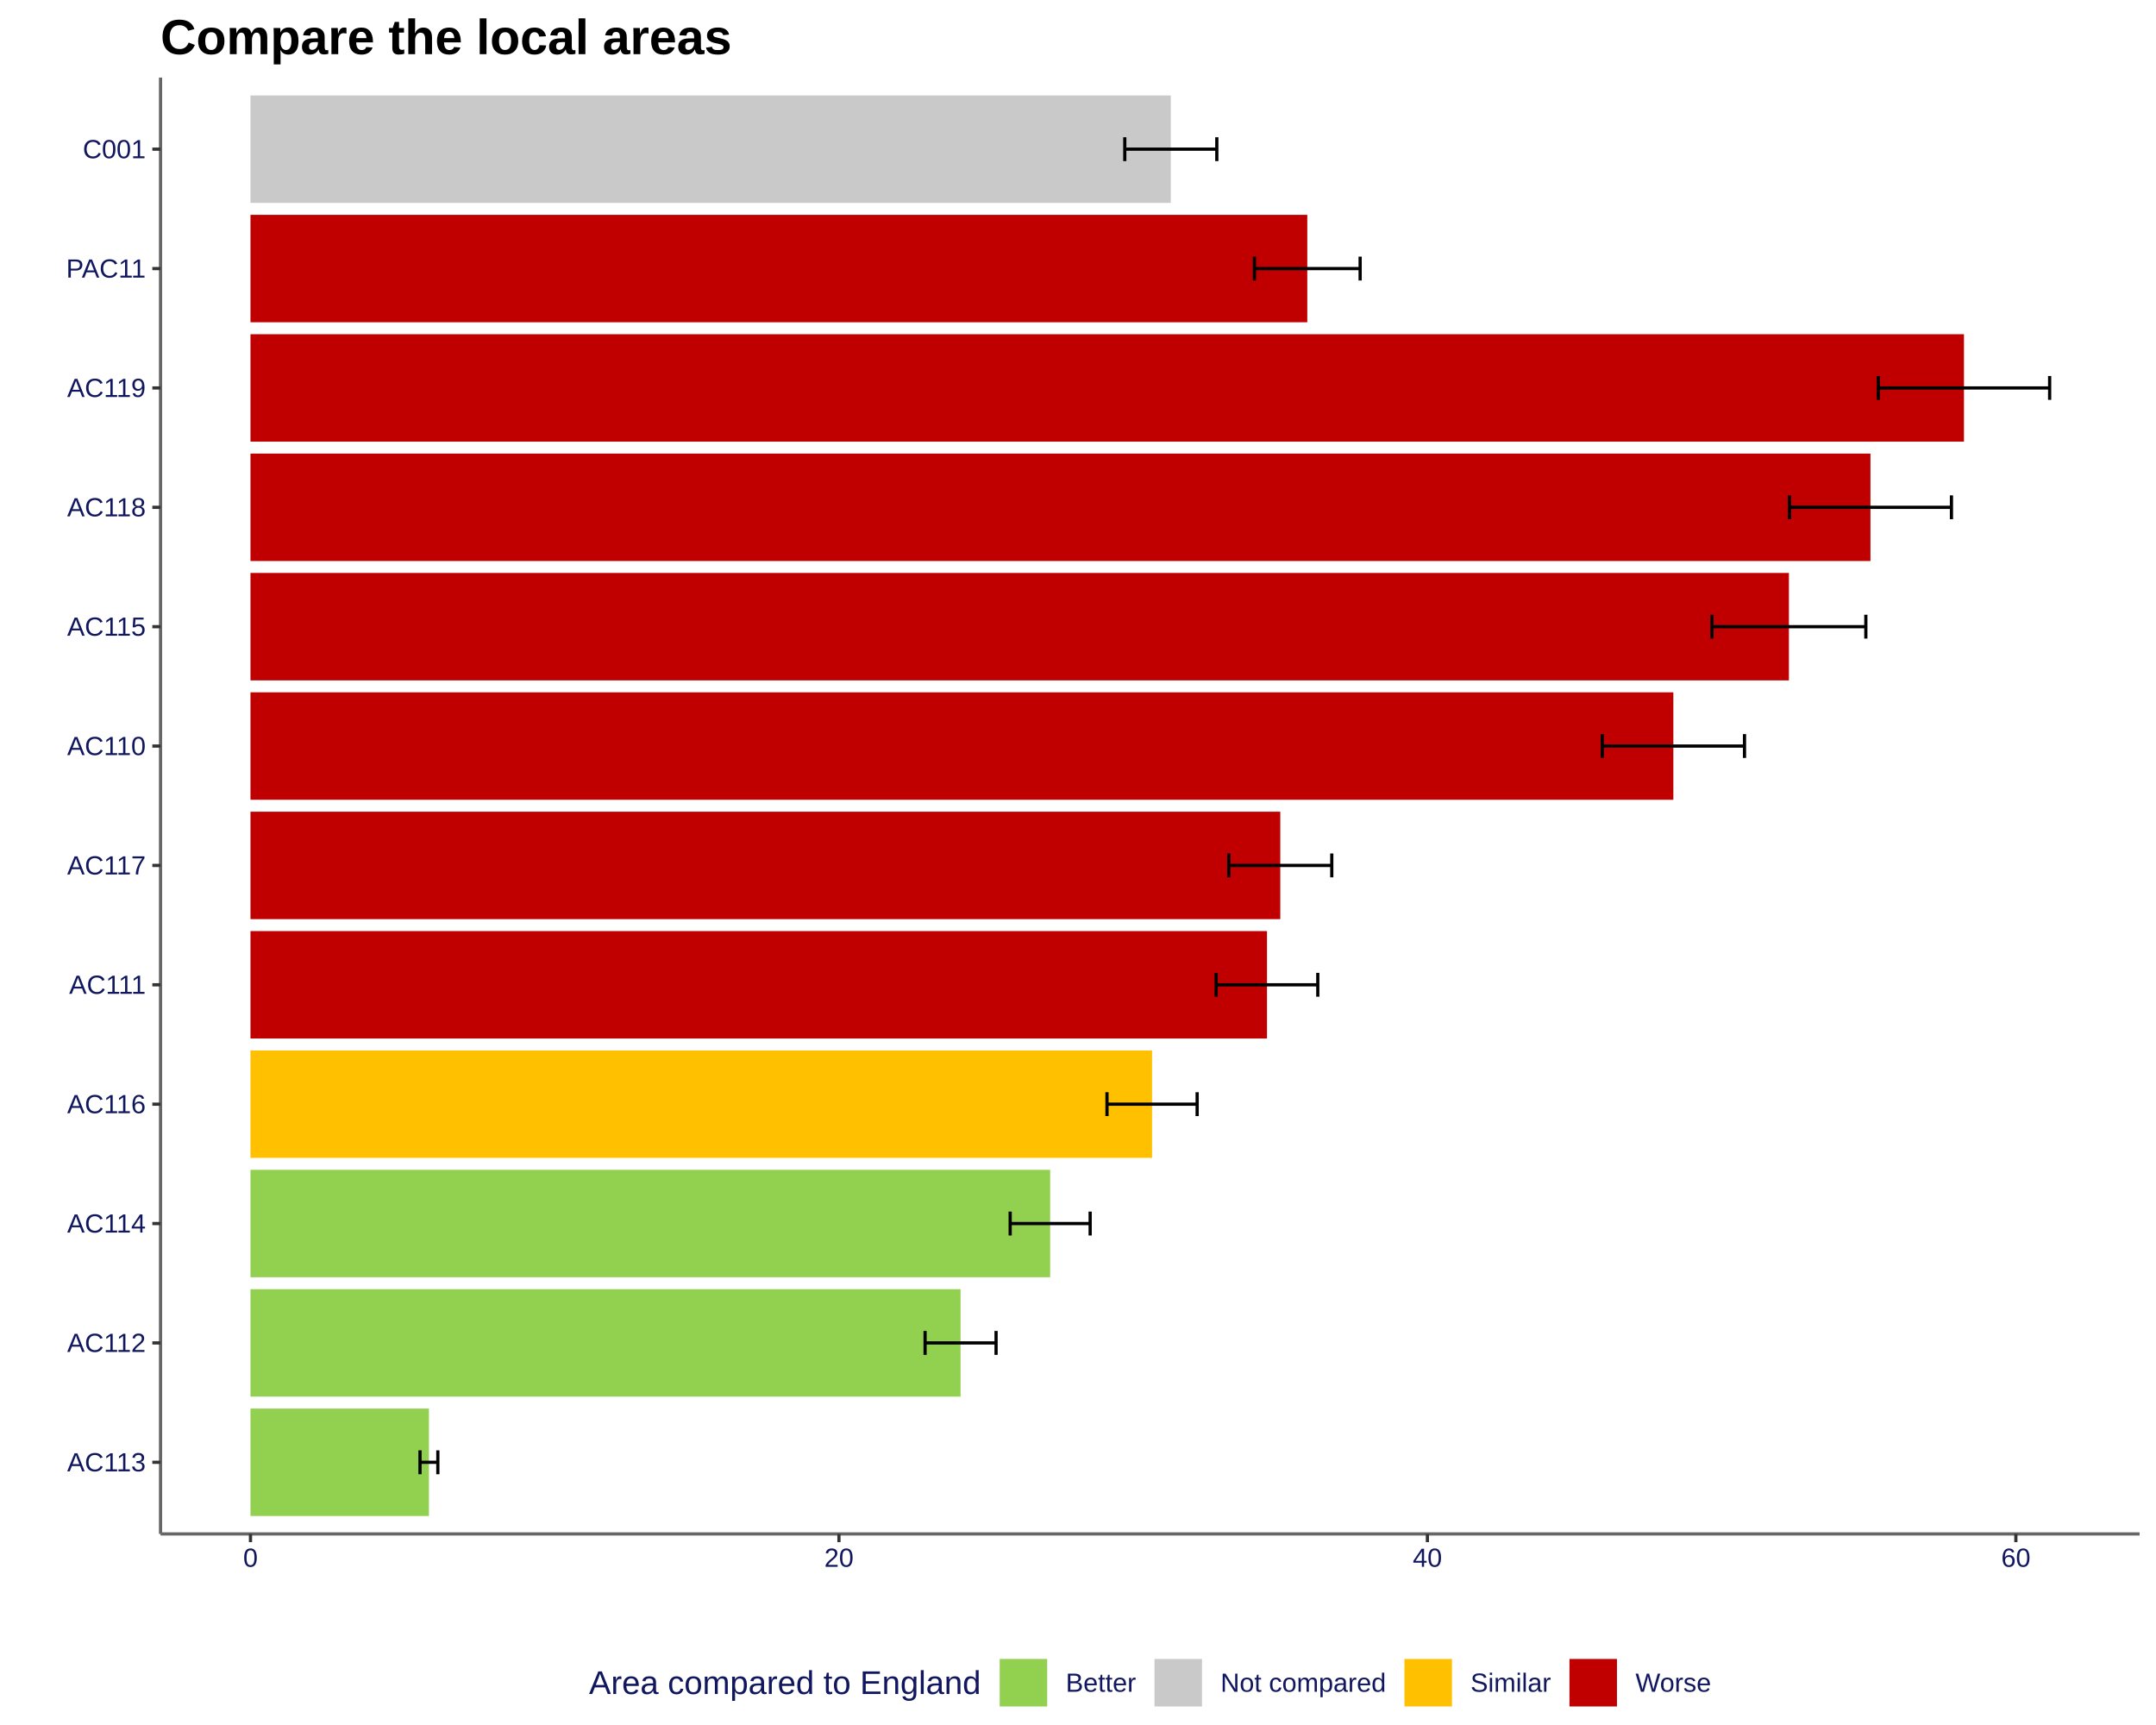
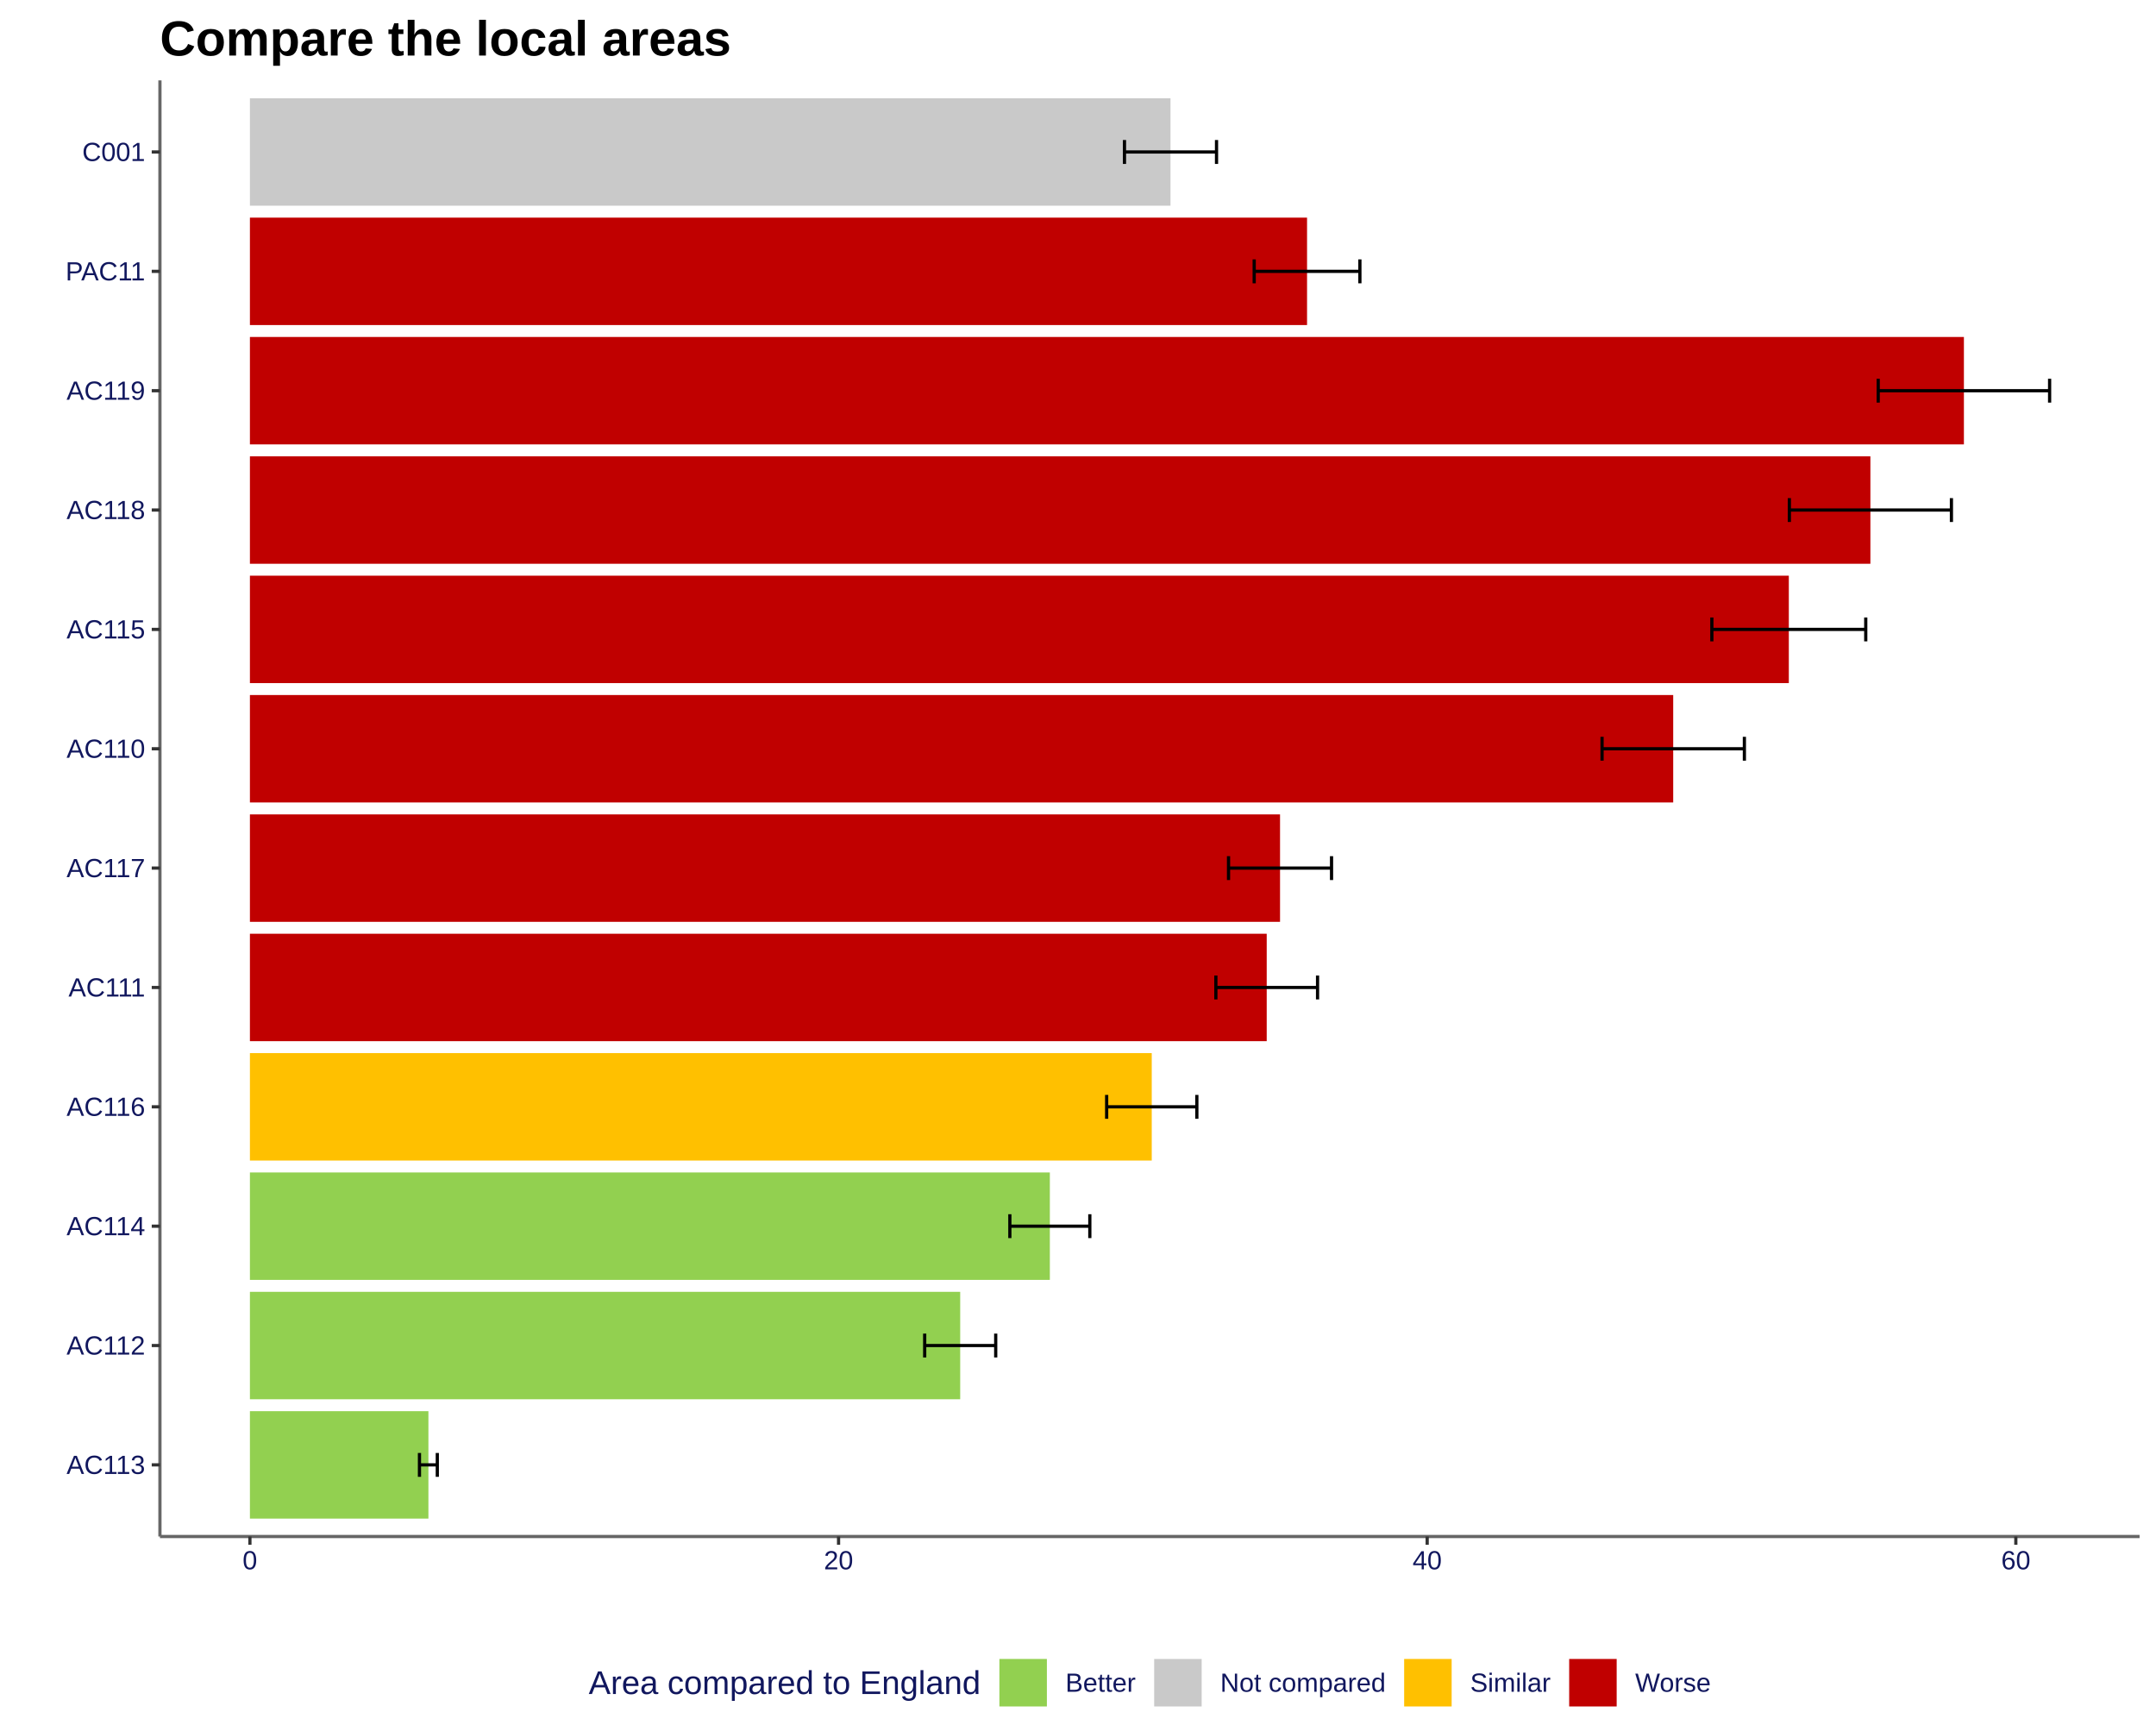
<svg xmlns="http://www.w3.org/2000/svg" viewBox="0 0 720.00 576.00">
  <defs>
    <style type="text/css">
    line, polyline, polygon, path, rect, circle {
      fill: none;
      stroke: #000000;
      stroke-linecap: round;
      stroke-linejoin: round;
      stroke-miterlimit: 10.00;
    }
  </style>
  </defs>
  <rect width="100%" height="100%" style="stroke: none; fill: #FFFFFF;" />
  <defs>
-     <clipPath id="cpNTMuNjF8NzE0LjUyfDUxMi4yMHwyNS45MA==">
-       <rect x="53.61" y="25.90" width="660.91" height="486.30" />
+     <clipPath id="cpNTMuNDF8NzE0LjUyfDUxMy4wNnwyNi44NA==">
+       <rect x="53.41" y="26.84" width="661.11" height="486.22" />
    </clipPath>
  </defs>
-   <rect x="83.65" y="470.34" width="59.59" height="35.87" style="stroke-width: 1.07; stroke: none; stroke-linecap: butt; fill: #92D050;" clip-path="url(#cpNTMuNjF8NzE0LjUyfDUxMi4yMHwyNS45MA==)" />
-   <rect x="83.65" y="430.48" width="237.13" height="35.87" style="stroke-width: 1.07; stroke: none; stroke-linecap: butt; fill: #92D050;" clip-path="url(#cpNTMuNjF8NzE0LjUyfDUxMi4yMHwyNS45MA==)" />
-   <rect x="83.65" y="390.62" width="267.05" height="35.87" style="stroke-width: 1.07; stroke: none; stroke-linecap: butt; fill: #92D050;" clip-path="url(#cpNTMuNjF8NzE0LjUyfDUxMi4yMHwyNS45MA==)" />
-   <rect x="83.65" y="350.76" width="301.08" height="35.87" style="stroke-width: 1.07; stroke: none; stroke-linecap: butt; fill: #FFC000;" clip-path="url(#cpNTMuNjF8NzE0LjUyfDUxMi4yMHwyNS45MA==)" />
-   <rect x="83.65" y="310.90" width="339.46" height="35.87" style="stroke-width: 1.07; stroke: none; stroke-linecap: butt; fill: #C00000;" clip-path="url(#cpNTMuNjF8NzE0LjUyfDUxMi4yMHwyNS45MA==)" />
-   <rect x="83.65" y="271.04" width="343.90" height="35.87" style="stroke-width: 1.07; stroke: none; stroke-linecap: butt; fill: #C00000;" clip-path="url(#cpNTMuNjF8NzE0LjUyfDUxMi4yMHwyNS45MA==)" />
-   <rect x="83.65" y="231.18" width="475.17" height="35.87" style="stroke-width: 1.07; stroke: none; stroke-linecap: butt; fill: #C00000;" clip-path="url(#cpNTMuNjF8NzE0LjUyfDUxMi4yMHwyNS45MA==)" />
-   <rect x="83.65" y="191.32" width="513.76" height="35.87" style="stroke-width: 1.07; stroke: none; stroke-linecap: butt; fill: #C00000;" clip-path="url(#cpNTMuNjF8NzE0LjUyfDUxMi4yMHwyNS45MA==)" />
-   <rect x="83.65" y="151.46" width="540.99" height="35.87" style="stroke-width: 1.07; stroke: none; stroke-linecap: butt; fill: #C00000;" clip-path="url(#cpNTMuNjF8NzE0LjUyfDUxMi4yMHwyNS45MA==)" />
-   <rect x="83.65" y="111.60" width="572.22" height="35.87" style="stroke-width: 1.07; stroke: none; stroke-linecap: butt; fill: #C00000;" clip-path="url(#cpNTMuNjF8NzE0LjUyfDUxMi4yMHwyNS45MA==)" />
-   <rect x="83.65" y="71.74" width="352.92" height="35.87" style="stroke-width: 1.07; stroke: none; stroke-linecap: butt; fill: #C00000;" clip-path="url(#cpNTMuNjF8NzE0LjUyfDUxMi4yMHwyNS45MA==)" />
-   <rect x="83.65" y="31.88" width="307.34" height="35.87" style="stroke-width: 1.07; stroke: none; stroke-linecap: butt; fill: #C9C9C9;" clip-path="url(#cpNTMuNjF8NzE0LjUyfDUxMi4yMHwyNS45MA==)" />
-   <polyline points="582.58,253.10 582.58,245.13 " style="stroke-width: 1.07; stroke-linecap: butt;" clip-path="url(#cpNTMuNjF8NzE0LjUyfDUxMi4yMHwyNS45MA==)" />
-   <polyline points="582.58,249.12 535.06,249.12 " style="stroke-width: 1.07; stroke-linecap: butt;" clip-path="url(#cpNTMuNjF8NzE0LjUyfDUxMi4yMHwyNS45MA==)" />
-   <polyline points="535.06,253.10 535.06,245.13 " style="stroke-width: 1.07; stroke-linecap: butt;" clip-path="url(#cpNTMuNjF8NzE0LjUyfDUxMi4yMHwyNS45MA==)" />
-   <polyline points="440.08,332.82 440.08,324.85 " style="stroke-width: 1.07; stroke-linecap: butt;" clip-path="url(#cpNTMuNjF8NzE0LjUyfDUxMi4yMHwyNS45MA==)" />
-   <polyline points="440.08,328.84 406.14,328.84 " style="stroke-width: 1.07; stroke-linecap: butt;" clip-path="url(#cpNTMuNjF8NzE0LjUyfDUxMi4yMHwyNS45MA==)" />
-   <polyline points="406.14,332.82 406.14,324.85 " style="stroke-width: 1.07; stroke-linecap: butt;" clip-path="url(#cpNTMuNjF8NzE0LjUyfDUxMi4yMHwyNS45MA==)" />
-   <polyline points="332.64,452.41 332.64,444.43 " style="stroke-width: 1.07; stroke-linecap: butt;" clip-path="url(#cpNTMuNjF8NzE0LjUyfDUxMi4yMHwyNS45MA==)" />
-   <polyline points="332.64,448.42 308.93,448.42 " style="stroke-width: 1.07; stroke-linecap: butt;" clip-path="url(#cpNTMuNjF8NzE0LjUyfDUxMi4yMHwyNS45MA==)" />
-   <polyline points="308.93,452.41 308.93,444.43 " style="stroke-width: 1.07; stroke-linecap: butt;" clip-path="url(#cpNTMuNjF8NzE0LjUyfDUxMi4yMHwyNS45MA==)" />
-   <polyline points="146.22,492.27 146.22,484.29 " style="stroke-width: 1.07; stroke-linecap: butt;" clip-path="url(#cpNTMuNjF8NzE0LjUyfDUxMi4yMHwyNS45MA==)" />
-   <polyline points="146.22,488.28 140.26,488.28 " style="stroke-width: 1.07; stroke-linecap: butt;" clip-path="url(#cpNTMuNjF8NzE0LjUyfDUxMi4yMHwyNS45MA==)" />
-   <polyline points="140.26,492.27 140.26,484.29 " style="stroke-width: 1.07; stroke-linecap: butt;" clip-path="url(#cpNTMuNjF8NzE0LjUyfDUxMi4yMHwyNS45MA==)" />
-   <polyline points="364.06,412.55 364.06,404.57 " style="stroke-width: 1.07; stroke-linecap: butt;" clip-path="url(#cpNTMuNjF8NzE0LjUyfDUxMi4yMHwyNS45MA==)" />
-   <polyline points="364.06,408.56 337.35,408.56 " style="stroke-width: 1.07; stroke-linecap: butt;" clip-path="url(#cpNTMuNjF8NzE0LjUyfDUxMi4yMHwyNS45MA==)" />
-   <polyline points="337.35,412.55 337.35,404.57 " style="stroke-width: 1.07; stroke-linecap: butt;" clip-path="url(#cpNTMuNjF8NzE0LjUyfDUxMi4yMHwyNS45MA==)" />
-   <polyline points="623.10,213.24 623.10,205.27 " style="stroke-width: 1.07; stroke-linecap: butt;" clip-path="url(#cpNTMuNjF8NzE0LjUyfDUxMi4yMHwyNS45MA==)" />
-   <polyline points="623.10,209.26 571.72,209.26 " style="stroke-width: 1.07; stroke-linecap: butt;" clip-path="url(#cpNTMuNjF8NzE0LjUyfDUxMi4yMHwyNS45MA==)" />
-   <polyline points="571.72,213.24 571.72,205.27 " style="stroke-width: 1.07; stroke-linecap: butt;" clip-path="url(#cpNTMuNjF8NzE0LjUyfDUxMi4yMHwyNS45MA==)" />
-   <polyline points="399.79,372.68 399.79,364.71 " style="stroke-width: 1.07; stroke-linecap: butt;" clip-path="url(#cpNTMuNjF8NzE0LjUyfDUxMi4yMHwyNS45MA==)" />
-   <polyline points="399.79,368.70 369.68,368.70 " style="stroke-width: 1.07; stroke-linecap: butt;" clip-path="url(#cpNTMuNjF8NzE0LjUyfDUxMi4yMHwyNS45MA==)" />
-   <polyline points="369.68,372.68 369.68,364.71 " style="stroke-width: 1.07; stroke-linecap: butt;" clip-path="url(#cpNTMuNjF8NzE0LjUyfDUxMi4yMHwyNS45MA==)" />
-   <polyline points="444.75,292.96 444.75,284.99 " style="stroke-width: 1.07; stroke-linecap: butt;" clip-path="url(#cpNTMuNjF8NzE0LjUyfDUxMi4yMHwyNS45MA==)" />
-   <polyline points="444.75,288.98 410.36,288.98 " style="stroke-width: 1.07; stroke-linecap: butt;" clip-path="url(#cpNTMuNjF8NzE0LjUyfDUxMi4yMHwyNS45MA==)" />
-   <polyline points="410.36,292.96 410.36,284.99 " style="stroke-width: 1.07; stroke-linecap: butt;" clip-path="url(#cpNTMuNjF8NzE0LjUyfDUxMi4yMHwyNS45MA==)" />
-   <polyline points="651.69,173.38 651.69,165.41 " style="stroke-width: 1.07; stroke-linecap: butt;" clip-path="url(#cpNTMuNjF8NzE0LjUyfDUxMi4yMHwyNS45MA==)" />
-   <polyline points="651.69,169.40 597.60,169.40 " style="stroke-width: 1.07; stroke-linecap: butt;" clip-path="url(#cpNTMuNjF8NzE0LjUyfDUxMi4yMHwyNS45MA==)" />
-   <polyline points="597.60,173.38 597.60,165.41 " style="stroke-width: 1.07; stroke-linecap: butt;" clip-path="url(#cpNTMuNjF8NzE0LjUyfDUxMi4yMHwyNS45MA==)" />
-   <polyline points="684.48,133.52 684.48,125.55 " style="stroke-width: 1.07; stroke-linecap: butt;" clip-path="url(#cpNTMuNjF8NzE0LjUyfDUxMi4yMHwyNS45MA==)" />
-   <polyline points="684.48,129.54 627.26,129.54 " style="stroke-width: 1.07; stroke-linecap: butt;" clip-path="url(#cpNTMuNjF8NzE0LjUyfDUxMi4yMHwyNS45MA==)" />
-   <polyline points="627.26,133.52 627.26,125.55 " style="stroke-width: 1.07; stroke-linecap: butt;" clip-path="url(#cpNTMuNjF8NzE0LjUyfDUxMi4yMHwyNS45MA==)" />
-   <polyline points="454.22,93.66 454.22,85.69 " style="stroke-width: 1.07; stroke-linecap: butt;" clip-path="url(#cpNTMuNjF8NzE0LjUyfDUxMi4yMHwyNS45MA==)" />
-   <polyline points="454.22,89.68 418.93,89.68 " style="stroke-width: 1.07; stroke-linecap: butt;" clip-path="url(#cpNTMuNjF8NzE0LjUyfDUxMi4yMHwyNS45MA==)" />
-   <polyline points="418.93,93.66 418.93,85.69 " style="stroke-width: 1.07; stroke-linecap: butt;" clip-path="url(#cpNTMuNjF8NzE0LjUyfDUxMi4yMHwyNS45MA==)" />
-   <polyline points="406.36,53.80 406.36,45.83 " style="stroke-width: 1.07; stroke-linecap: butt;" clip-path="url(#cpNTMuNjF8NzE0LjUyfDUxMi4yMHwyNS45MA==)" />
-   <polyline points="406.36,49.81 375.62,49.81 " style="stroke-width: 1.07; stroke-linecap: butt;" clip-path="url(#cpNTMuNjF8NzE0LjUyfDUxMi4yMHwyNS45MA==)" />
-   <polyline points="375.62,53.80 375.62,45.83 " style="stroke-width: 1.07; stroke-linecap: butt;" clip-path="url(#cpNTMuNjF8NzE0LjUyfDUxMi4yMHwyNS45MA==)" />
+   <rect x="83.46" y="471.21" width="59.61" height="35.87" style="stroke-width: 1.07; stroke: none; stroke-linecap: square; stroke-linejoin: miter; fill: #92D050;" clip-path="url(#cpNTMuNDF8NzE0LjUyfDUxMy4wNnwyNi44NA==)" />
+   <rect x="83.46" y="431.36" width="237.20" height="35.87" style="stroke-width: 1.07; stroke: none; stroke-linecap: square; stroke-linejoin: miter; fill: #92D050;" clip-path="url(#cpNTMuNDF8NzE0LjUyfDUxMy4wNnwyNi44NA==)" />
+   <rect x="83.46" y="391.50" width="267.14" height="35.87" style="stroke-width: 1.07; stroke: none; stroke-linecap: square; stroke-linejoin: miter; fill: #92D050;" clip-path="url(#cpNTMuNDF8NzE0LjUyfDUxMy4wNnwyNi44NA==)" />
+   <rect x="83.46" y="351.65" width="301.17" height="35.87" style="stroke-width: 1.07; stroke: none; stroke-linecap: square; stroke-linejoin: miter; fill: #FFC000;" clip-path="url(#cpNTMuNDF8NzE0LjUyfDUxMy4wNnwyNi44NA==)" />
+   <rect x="83.46" y="311.79" width="339.56" height="35.87" style="stroke-width: 1.07; stroke: none; stroke-linecap: square; stroke-linejoin: miter; fill: #C00000;" clip-path="url(#cpNTMuNDF8NzE0LjUyfDUxMy4wNnwyNi44NA==)" />
+   <rect x="83.46" y="271.94" width="344.01" height="35.87" style="stroke-width: 1.07; stroke: none; stroke-linecap: square; stroke-linejoin: miter; fill: #C00000;" clip-path="url(#cpNTMuNDF8NzE0LjUyfDUxMy4wNnwyNi44NA==)" />
+   <rect x="83.46" y="232.08" width="475.31" height="35.87" style="stroke-width: 1.07; stroke: none; stroke-linecap: square; stroke-linejoin: miter; fill: #C00000;" clip-path="url(#cpNTMuNDF8NzE0LjUyfDUxMy4wNnwyNi44NA==)" />
+   <rect x="83.46" y="192.23" width="513.92" height="35.87" style="stroke-width: 1.07; stroke: none; stroke-linecap: square; stroke-linejoin: miter; fill: #C00000;" clip-path="url(#cpNTMuNDF8NzE0LjUyfDUxMy4wNnwyNi44NA==)" />
+   <rect x="83.46" y="152.38" width="541.16" height="35.87" style="stroke-width: 1.07; stroke: none; stroke-linecap: square; stroke-linejoin: miter; fill: #C00000;" clip-path="url(#cpNTMuNDF8NzE0LjUyfDUxMy4wNnwyNi44NA==)" />
+   <rect x="83.46" y="112.52" width="572.39" height="35.87" style="stroke-width: 1.07; stroke: none; stroke-linecap: square; stroke-linejoin: miter; fill: #C00000;" clip-path="url(#cpNTMuNDF8NzE0LjUyfDUxMy4wNnwyNi44NA==)" />
+   <rect x="83.46" y="72.67" width="353.03" height="35.87" style="stroke-width: 1.07; stroke: none; stroke-linecap: square; stroke-linejoin: miter; fill: #C00000;" clip-path="url(#cpNTMuNDF8NzE0LjUyfDUxMy4wNnwyNi44NA==)" />
+   <rect x="83.46" y="32.81" width="307.43" height="35.87" style="stroke-width: 1.07; stroke: none; stroke-linecap: square; stroke-linejoin: miter; fill: #C9C9C9;" clip-path="url(#cpNTMuNDF8NzE0LjUyfDUxMy4wNnwyNi44NA==)" />
+   <polyline points="582.54,254.00 582.54,246.03 " style="stroke-width: 1.07; stroke-linecap: butt;" clip-path="url(#cpNTMuNDF8NzE0LjUyfDUxMy4wNnwyNi44NA==)" />
+   <polyline points="582.54,250.02 535.01,250.02 " style="stroke-width: 1.07; stroke-linecap: butt;" clip-path="url(#cpNTMuNDF8NzE0LjUyfDUxMy4wNnwyNi44NA==)" />
+   <polyline points="535.01,254.00 535.01,246.03 " style="stroke-width: 1.07; stroke-linecap: butt;" clip-path="url(#cpNTMuNDF8NzE0LjUyfDUxMy4wNnwyNi44NA==)" />
+   <polyline points="440.00,333.71 440.00,325.74 " style="stroke-width: 1.07; stroke-linecap: butt;" clip-path="url(#cpNTMuNDF8NzE0LjUyfDUxMy4wNnwyNi44NA==)" />
+   <polyline points="440.00,329.73 406.04,329.73 " style="stroke-width: 1.07; stroke-linecap: butt;" clip-path="url(#cpNTMuNDF8NzE0LjUyfDUxMy4wNnwyNi44NA==)" />
+   <polyline points="406.04,333.71 406.04,325.74 " style="stroke-width: 1.07; stroke-linecap: butt;" clip-path="url(#cpNTMuNDF8NzE0LjUyfDUxMy4wNnwyNi44NA==)" />
+   <polyline points="332.52,453.27 332.52,445.30 " style="stroke-width: 1.07; stroke-linecap: butt;" clip-path="url(#cpNTMuNDF8NzE0LjUyfDUxMy4wNnwyNi44NA==)" />
+   <polyline points="332.52,449.29 308.80,449.29 " style="stroke-width: 1.07; stroke-linecap: butt;" clip-path="url(#cpNTMuNDF8NzE0LjUyfDUxMy4wNnwyNi44NA==)" />
+   <polyline points="308.80,453.27 308.80,445.30 " style="stroke-width: 1.07; stroke-linecap: butt;" clip-path="url(#cpNTMuNDF8NzE0LjUyfDUxMy4wNnwyNi44NA==)" />
+   <polyline points="146.04,493.13 146.04,485.16 " style="stroke-width: 1.07; stroke-linecap: butt;" clip-path="url(#cpNTMuNDF8NzE0LjUyfDUxMy4wNnwyNi44NA==)" />
+   <polyline points="146.04,489.14 140.08,489.14 " style="stroke-width: 1.07; stroke-linecap: butt;" clip-path="url(#cpNTMuNDF8NzE0LjUyfDUxMy4wNnwyNi44NA==)" />
+   <polyline points="140.08,493.13 140.08,485.16 " style="stroke-width: 1.07; stroke-linecap: butt;" clip-path="url(#cpNTMuNDF8NzE0LjUyfDUxMy4wNnwyNi44NA==)" />
+   <polyline points="363.95,413.42 363.95,405.45 " style="stroke-width: 1.07; stroke-linecap: butt;" clip-path="url(#cpNTMuNDF8NzE0LjUyfDUxMy4wNnwyNi44NA==)" />
+   <polyline points="363.95,409.44 337.24,409.44 " style="stroke-width: 1.07; stroke-linecap: butt;" clip-path="url(#cpNTMuNDF8NzE0LjUyfDUxMy4wNnwyNi44NA==)" />
+   <polyline points="337.24,413.42 337.24,405.45 " style="stroke-width: 1.07; stroke-linecap: butt;" clip-path="url(#cpNTMuNDF8NzE0LjUyfDUxMy4wNnwyNi44NA==)" />
+   <polyline points="623.07,214.15 623.07,206.18 " style="stroke-width: 1.07; stroke-linecap: butt;" clip-path="url(#cpNTMuNDF8NzE0LjUyfDUxMy4wNnwyNi44NA==)" />
+   <polyline points="623.07,210.16 571.68,210.16 " style="stroke-width: 1.07; stroke-linecap: butt;" clip-path="url(#cpNTMuNDF8NzE0LjUyfDUxMy4wNnwyNi44NA==)" />
+   <polyline points="571.68,214.15 571.68,206.18 " style="stroke-width: 1.07; stroke-linecap: butt;" clip-path="url(#cpNTMuNDF8NzE0LjUyfDUxMy4wNnwyNi44NA==)" />
+   <polyline points="399.69,373.57 399.69,365.60 " style="stroke-width: 1.07; stroke-linecap: butt;" clip-path="url(#cpNTMuNDF8NzE0LjUyfDUxMy4wNnwyNi44NA==)" />
+   <polyline points="399.69,369.58 369.57,369.58 " style="stroke-width: 1.07; stroke-linecap: butt;" clip-path="url(#cpNTMuNDF8NzE0LjUyfDUxMy4wNnwyNi44NA==)" />
+   <polyline points="369.57,373.57 369.57,365.60 " style="stroke-width: 1.07; stroke-linecap: butt;" clip-path="url(#cpNTMuNDF8NzE0LjUyfDUxMy4wNnwyNi44NA==)" />
+   <polyline points="444.67,293.86 444.67,285.89 " style="stroke-width: 1.07; stroke-linecap: butt;" clip-path="url(#cpNTMuNDF8NzE0LjUyfDUxMy4wNnwyNi44NA==)" />
+   <polyline points="444.67,289.87 410.27,289.87 " style="stroke-width: 1.07; stroke-linecap: butt;" clip-path="url(#cpNTMuNDF8NzE0LjUyfDUxMy4wNnwyNi44NA==)" />
+   <polyline points="410.27,293.86 410.27,285.89 " style="stroke-width: 1.07; stroke-linecap: butt;" clip-path="url(#cpNTMuNDF8NzE0LjUyfDUxMy4wNnwyNi44NA==)" />
+   <polyline points="651.68,174.30 651.68,166.33 " style="stroke-width: 1.07; stroke-linecap: butt;" clip-path="url(#cpNTMuNDF8NzE0LjUyfDUxMy4wNnwyNi44NA==)" />
+   <polyline points="651.68,170.31 597.56,170.31 " style="stroke-width: 1.07; stroke-linecap: butt;" clip-path="url(#cpNTMuNDF8NzE0LjUyfDUxMy4wNnwyNi44NA==)" />
+   <polyline points="597.56,174.30 597.56,166.33 " style="stroke-width: 1.07; stroke-linecap: butt;" clip-path="url(#cpNTMuNDF8NzE0LjUyfDUxMy4wNnwyNi44NA==)" />
+   <polyline points="684.47,134.44 684.47,126.47 " style="stroke-width: 1.07; stroke-linecap: butt;" clip-path="url(#cpNTMuNDF8NzE0LjUyfDUxMy4wNnwyNi44NA==)" />
+   <polyline points="684.47,130.46 627.23,130.46 " style="stroke-width: 1.07; stroke-linecap: butt;" clip-path="url(#cpNTMuNDF8NzE0LjUyfDUxMy4wNnwyNi44NA==)" />
+   <polyline points="627.23,134.44 627.23,126.47 " style="stroke-width: 1.07; stroke-linecap: butt;" clip-path="url(#cpNTMuNDF8NzE0LjUyfDUxMy4wNnwyNi44NA==)" />
+   <polyline points="454.14,94.59 454.14,86.62 " style="stroke-width: 1.07; stroke-linecap: butt;" clip-path="url(#cpNTMuNDF8NzE0LjUyfDUxMy4wNnwyNi44NA==)" />
+   <polyline points="454.14,90.60 418.84,90.60 " style="stroke-width: 1.07; stroke-linecap: butt;" clip-path="url(#cpNTMuNDF8NzE0LjUyfDUxMy4wNnwyNi44NA==)" />
+   <polyline points="418.84,94.59 418.84,86.62 " style="stroke-width: 1.07; stroke-linecap: butt;" clip-path="url(#cpNTMuNDF8NzE0LjUyfDUxMy4wNnwyNi44NA==)" />
+   <polyline points="406.26,54.73 406.26,46.76 " style="stroke-width: 1.07; stroke-linecap: butt;" clip-path="url(#cpNTMuNDF8NzE0LjUyfDUxMy4wNnwyNi44NA==)" />
+   <polyline points="406.26,50.75 375.52,50.75 " style="stroke-width: 1.07; stroke-linecap: butt;" clip-path="url(#cpNTMuNDF8NzE0LjUyfDUxMy4wNnwyNi44NA==)" />
+   <polyline points="375.52,54.73 375.52,46.76 " style="stroke-width: 1.07; stroke-linecap: butt;" clip-path="url(#cpNTMuNDF8NzE0LjUyfDUxMy4wNnwyNi44NA==)" />
  <defs>
    <clipPath id="cpMC4wMHw3MjAuMDB8NTc2LjAwfDAuMDA=">
      <rect x="0.00" y="0.00" width="720.00" height="576.00" />
    </clipPath>
  </defs>
-   <polyline points="53.61,512.20 53.61,25.90 " style="stroke-width: 1.07; stroke: #666666; stroke-linecap: butt;" clip-path="url(#cpMC4wMHw3MjAuMDB8NTc2LjAwfDAuMDA=)" />
+   <polyline points="53.41,513.06 53.41,26.84 " style="stroke-width: 1.07; stroke: #666666; stroke-linecap: butt;" clip-path="url(#cpMC4wMHw3MjAuMDB8NTc2LjAwfDAuMDA=)" />
  <g clip-path="url(#cpMC4wMHw3MjAuMDB8NTc2LjAwfDAuMDA=)">
-     <text x="22.43" y="491.30" style="font-size: 8.80px; fill: #11175E; font-family: Liberation Sans;" textLength="26.25px" lengthAdjust="spacingAndGlyphs">AC113</text>
+     <text x="22.23" y="492.17" style="font-size: 8.80px; fill: #11175E; font-family: Liberation Sans;" textLength="26.25px" lengthAdjust="spacingAndGlyphs">AC113</text>
  </g>
  <g clip-path="url(#cpMC4wMHw3MjAuMDB8NTc2LjAwfDAuMDA=)">
-     <text x="22.43" y="451.44" style="font-size: 8.80px; fill: #11175E; font-family: Liberation Sans;" textLength="26.25px" lengthAdjust="spacingAndGlyphs">AC112</text>
+     <text x="22.23" y="452.31" style="font-size: 8.80px; fill: #11175E; font-family: Liberation Sans;" textLength="26.25px" lengthAdjust="spacingAndGlyphs">AC112</text>
  </g>
  <g clip-path="url(#cpMC4wMHw3MjAuMDB8NTc2LjAwfDAuMDA=)">
-     <text x="22.43" y="411.58" style="font-size: 8.80px; fill: #11175E; font-family: Liberation Sans;" textLength="26.25px" lengthAdjust="spacingAndGlyphs">AC114</text>
+     <text x="22.23" y="412.46" style="font-size: 8.80px; fill: #11175E; font-family: Liberation Sans;" textLength="26.25px" lengthAdjust="spacingAndGlyphs">AC114</text>
  </g>
  <g clip-path="url(#cpMC4wMHw3MjAuMDB8NTc2LjAwfDAuMDA=)">
-     <text x="22.43" y="371.72" style="font-size: 8.80px; fill: #11175E; font-family: Liberation Sans;" textLength="26.25px" lengthAdjust="spacingAndGlyphs">AC116</text>
+     <text x="22.23" y="372.60" style="font-size: 8.80px; fill: #11175E; font-family: Liberation Sans;" textLength="26.25px" lengthAdjust="spacingAndGlyphs">AC116</text>
  </g>
  <g clip-path="url(#cpMC4wMHw3MjAuMDB8NTc2LjAwfDAuMDA=)">
-     <text x="23.09" y="331.86" style="font-size: 8.80px; fill: #11175E; font-family: Liberation Sans;" textLength="25.59px" lengthAdjust="spacingAndGlyphs">AC111</text>
+     <text x="22.88" y="332.75" style="font-size: 8.80px; fill: #11175E; font-family: Liberation Sans;" textLength="25.59px" lengthAdjust="spacingAndGlyphs">AC111</text>
  </g>
  <g clip-path="url(#cpMC4wMHw3MjAuMDB8NTc2LjAwfDAuMDA=)">
-     <text x="22.43" y="292.00" style="font-size: 8.80px; fill: #11175E; font-family: Liberation Sans;" textLength="26.25px" lengthAdjust="spacingAndGlyphs">AC117</text>
+     <text x="22.23" y="292.90" style="font-size: 8.80px; fill: #11175E; font-family: Liberation Sans;" textLength="26.25px" lengthAdjust="spacingAndGlyphs">AC117</text>
  </g>
  <g clip-path="url(#cpMC4wMHw3MjAuMDB8NTc2LjAwfDAuMDA=)">
-     <text x="22.43" y="252.14" style="font-size: 8.80px; fill: #11175E; font-family: Liberation Sans;" textLength="26.25px" lengthAdjust="spacingAndGlyphs">AC110</text>
+     <text x="22.23" y="253.04" style="font-size: 8.80px; fill: #11175E; font-family: Liberation Sans;" textLength="26.25px" lengthAdjust="spacingAndGlyphs">AC110</text>
  </g>
  <g clip-path="url(#cpMC4wMHw3MjAuMDB8NTc2LjAwfDAuMDA=)">
-     <text x="22.43" y="212.28" style="font-size: 8.80px; fill: #11175E; font-family: Liberation Sans;" textLength="26.25px" lengthAdjust="spacingAndGlyphs">AC115</text>
+     <text x="22.23" y="213.19" style="font-size: 8.80px; fill: #11175E; font-family: Liberation Sans;" textLength="26.25px" lengthAdjust="spacingAndGlyphs">AC115</text>
  </g>
  <g clip-path="url(#cpMC4wMHw3MjAuMDB8NTc2LjAwfDAuMDA=)">
-     <text x="22.43" y="172.42" style="font-size: 8.80px; fill: #11175E; font-family: Liberation Sans;" textLength="26.25px" lengthAdjust="spacingAndGlyphs">AC118</text>
+     <text x="22.23" y="173.33" style="font-size: 8.80px; fill: #11175E; font-family: Liberation Sans;" textLength="26.25px" lengthAdjust="spacingAndGlyphs">AC118</text>
  </g>
  <g clip-path="url(#cpMC4wMHw3MjAuMDB8NTc2LjAwfDAuMDA=)">
-     <text x="22.43" y="132.56" style="font-size: 8.80px; fill: #11175E; font-family: Liberation Sans;" textLength="26.25px" lengthAdjust="spacingAndGlyphs">AC119</text>
+     <text x="22.23" y="133.48" style="font-size: 8.80px; fill: #11175E; font-family: Liberation Sans;" textLength="26.25px" lengthAdjust="spacingAndGlyphs">AC119</text>
  </g>
  <g clip-path="url(#cpMC4wMHw3MjAuMDB8NTc2LjAwfDAuMDA=)">
-     <text x="22.10" y="92.70" style="font-size: 8.80px; fill: #11175E; font-family: Liberation Sans;" textLength="26.58px" lengthAdjust="spacingAndGlyphs">PAC11</text>
+     <text x="21.90" y="93.63" style="font-size: 8.80px; fill: #11175E; font-family: Liberation Sans;" textLength="26.58px" lengthAdjust="spacingAndGlyphs">PAC11</text>
  </g>
  <g clip-path="url(#cpMC4wMHw3MjAuMDB8NTc2LjAwfDAuMDA=)">
-     <text x="27.65" y="52.84" style="font-size: 8.80px; fill: #11175E; font-family: Liberation Sans;" textLength="21.03px" lengthAdjust="spacingAndGlyphs">C001</text>
+     <text x="27.45" y="53.77" style="font-size: 8.80px; fill: #11175E; font-family: Liberation Sans;" textLength="21.03px" lengthAdjust="spacingAndGlyphs">C001</text>
  </g>
-   <polyline points="50.87,488.28 53.61,488.28 " style="stroke-width: 1.07; stroke: #333333; stroke-linecap: butt;" clip-path="url(#cpMC4wMHw3MjAuMDB8NTc2LjAwfDAuMDA=)" />
-   <polyline points="50.87,448.42 53.61,448.42 " style="stroke-width: 1.07; stroke: #333333; stroke-linecap: butt;" clip-path="url(#cpMC4wMHw3MjAuMDB8NTc2LjAwfDAuMDA=)" />
-   <polyline points="50.87,408.56 53.61,408.56 " style="stroke-width: 1.07; stroke: #333333; stroke-linecap: butt;" clip-path="url(#cpMC4wMHw3MjAuMDB8NTc2LjAwfDAuMDA=)" />
-   <polyline points="50.87,368.70 53.61,368.70 " style="stroke-width: 1.07; stroke: #333333; stroke-linecap: butt;" clip-path="url(#cpMC4wMHw3MjAuMDB8NTc2LjAwfDAuMDA=)" />
-   <polyline points="50.87,328.84 53.61,328.84 " style="stroke-width: 1.07; stroke: #333333; stroke-linecap: butt;" clip-path="url(#cpMC4wMHw3MjAuMDB8NTc2LjAwfDAuMDA=)" />
-   <polyline points="50.87,288.98 53.61,288.98 " style="stroke-width: 1.07; stroke: #333333; stroke-linecap: butt;" clip-path="url(#cpMC4wMHw3MjAuMDB8NTc2LjAwfDAuMDA=)" />
-   <polyline points="50.87,249.12 53.61,249.12 " style="stroke-width: 1.07; stroke: #333333; stroke-linecap: butt;" clip-path="url(#cpMC4wMHw3MjAuMDB8NTc2LjAwfDAuMDA=)" />
-   <polyline points="50.87,209.26 53.61,209.26 " style="stroke-width: 1.07; stroke: #333333; stroke-linecap: butt;" clip-path="url(#cpMC4wMHw3MjAuMDB8NTc2LjAwfDAuMDA=)" />
-   <polyline points="50.87,169.40 53.61,169.40 " style="stroke-width: 1.07; stroke: #333333; stroke-linecap: butt;" clip-path="url(#cpMC4wMHw3MjAuMDB8NTc2LjAwfDAuMDA=)" />
-   <polyline points="50.87,129.54 53.61,129.54 " style="stroke-width: 1.07; stroke: #333333; stroke-linecap: butt;" clip-path="url(#cpMC4wMHw3MjAuMDB8NTc2LjAwfDAuMDA=)" />
-   <polyline points="50.87,89.68 53.61,89.68 " style="stroke-width: 1.07; stroke: #333333; stroke-linecap: butt;" clip-path="url(#cpMC4wMHw3MjAuMDB8NTc2LjAwfDAuMDA=)" />
-   <polyline points="50.87,49.81 53.61,49.81 " style="stroke-width: 1.07; stroke: #333333; stroke-linecap: butt;" clip-path="url(#cpMC4wMHw3MjAuMDB8NTc2LjAwfDAuMDA=)" />
-   <polyline points="53.61,512.20 714.52,512.20 " style="stroke-width: 1.07; stroke: #666666; stroke-linecap: butt;" clip-path="url(#cpMC4wMHw3MjAuMDB8NTc2LjAwfDAuMDA=)" />
-   <polyline points="83.65,514.94 83.65,512.20 " style="stroke-width: 1.07; stroke: #333333; stroke-linecap: butt;" clip-path="url(#cpMC4wMHw3MjAuMDB8NTc2LjAwfDAuMDA=)" />
-   <polyline points="280.17,514.94 280.17,512.20 " style="stroke-width: 1.07; stroke: #333333; stroke-linecap: butt;" clip-path="url(#cpMC4wMHw3MjAuMDB8NTc2LjAwfDAuMDA=)" />
-   <polyline points="476.68,514.94 476.68,512.20 " style="stroke-width: 1.07; stroke: #333333; stroke-linecap: butt;" clip-path="url(#cpMC4wMHw3MjAuMDB8NTc2LjAwfDAuMDA=)" />
-   <polyline points="673.20,514.94 673.20,512.20 " style="stroke-width: 1.07; stroke: #333333; stroke-linecap: butt;" clip-path="url(#cpMC4wMHw3MjAuMDB8NTc2LjAwfDAuMDA=)" />
+   <polyline points="50.67,489.14 53.41,489.14 " style="stroke-width: 1.07; stroke: #333333; stroke-linecap: butt;" clip-path="url(#cpMC4wMHw3MjAuMDB8NTc2LjAwfDAuMDA=)" />
+   <polyline points="50.67,449.29 53.41,449.29 " style="stroke-width: 1.07; stroke: #333333; stroke-linecap: butt;" clip-path="url(#cpMC4wMHw3MjAuMDB8NTc2LjAwfDAuMDA=)" />
+   <polyline points="50.67,409.44 53.41,409.44 " style="stroke-width: 1.07; stroke: #333333; stroke-linecap: butt;" clip-path="url(#cpMC4wMHw3MjAuMDB8NTc2LjAwfDAuMDA=)" />
+   <polyline points="50.67,369.58 53.41,369.58 " style="stroke-width: 1.07; stroke: #333333; stroke-linecap: butt;" clip-path="url(#cpMC4wMHw3MjAuMDB8NTc2LjAwfDAuMDA=)" />
+   <polyline points="50.67,329.73 53.41,329.73 " style="stroke-width: 1.07; stroke: #333333; stroke-linecap: butt;" clip-path="url(#cpMC4wMHw3MjAuMDB8NTc2LjAwfDAuMDA=)" />
+   <polyline points="50.67,289.87 53.41,289.87 " style="stroke-width: 1.07; stroke: #333333; stroke-linecap: butt;" clip-path="url(#cpMC4wMHw3MjAuMDB8NTc2LjAwfDAuMDA=)" />
+   <polyline points="50.67,250.02 53.41,250.02 " style="stroke-width: 1.07; stroke: #333333; stroke-linecap: butt;" clip-path="url(#cpMC4wMHw3MjAuMDB8NTc2LjAwfDAuMDA=)" />
+   <polyline points="50.67,210.16 53.41,210.16 " style="stroke-width: 1.07; stroke: #333333; stroke-linecap: butt;" clip-path="url(#cpMC4wMHw3MjAuMDB8NTc2LjAwfDAuMDA=)" />
+   <polyline points="50.67,170.31 53.41,170.31 " style="stroke-width: 1.07; stroke: #333333; stroke-linecap: butt;" clip-path="url(#cpMC4wMHw3MjAuMDB8NTc2LjAwfDAuMDA=)" />
+   <polyline points="50.67,130.46 53.41,130.46 " style="stroke-width: 1.07; stroke: #333333; stroke-linecap: butt;" clip-path="url(#cpMC4wMHw3MjAuMDB8NTc2LjAwfDAuMDA=)" />
+   <polyline points="50.67,90.60 53.41,90.60 " style="stroke-width: 1.07; stroke: #333333; stroke-linecap: butt;" clip-path="url(#cpMC4wMHw3MjAuMDB8NTc2LjAwfDAuMDA=)" />
+   <polyline points="50.67,50.75 53.41,50.75 " style="stroke-width: 1.07; stroke: #333333; stroke-linecap: butt;" clip-path="url(#cpMC4wMHw3MjAuMDB8NTc2LjAwfDAuMDA=)" />
+   <polyline points="53.41,513.06 714.52,513.06 " style="stroke-width: 1.07; stroke: #666666; stroke-linecap: butt;" clip-path="url(#cpMC4wMHw3MjAuMDB8NTc2LjAwfDAuMDA=)" />
+   <polyline points="83.46,515.80 83.46,513.06 " style="stroke-width: 1.07; stroke: #333333; stroke-linecap: butt;" clip-path="url(#cpMC4wMHw3MjAuMDB8NTc2LjAwfDAuMDA=)" />
+   <polyline points="280.04,515.80 280.04,513.06 " style="stroke-width: 1.07; stroke: #333333; stroke-linecap: butt;" clip-path="url(#cpMC4wMHw3MjAuMDB8NTc2LjAwfDAuMDA=)" />
+   <polyline points="476.61,515.80 476.61,513.06 " style="stroke-width: 1.07; stroke: #333333; stroke-linecap: butt;" clip-path="url(#cpMC4wMHw3MjAuMDB8NTc2LjAwfDAuMDA=)" />
+   <polyline points="673.19,515.80 673.19,513.06 " style="stroke-width: 1.07; stroke: #333333; stroke-linecap: butt;" clip-path="url(#cpMC4wMHw3MjAuMDB8NTc2LjAwfDAuMDA=)" />
  <g clip-path="url(#cpMC4wMHw3MjAuMDB8NTc2LjAwfDAuMDA=)">
-     <text x="81.21" y="523.18" style="font-size: 8.80px; fill: #11175E; font-family: Liberation Sans;" textLength="4.89px" lengthAdjust="spacingAndGlyphs">0</text>
+     <text x="81.01" y="524.03" style="font-size: 8.80px; fill: #11175E; font-family: Liberation Sans;" textLength="4.89px" lengthAdjust="spacingAndGlyphs">0</text>
  </g>
  <g clip-path="url(#cpMC4wMHw3MjAuMDB8NTc2LjAwfDAuMDA=)">
-     <text x="275.28" y="523.18" style="font-size: 8.80px; fill: #11175E; font-family: Liberation Sans;" textLength="9.78px" lengthAdjust="spacingAndGlyphs">20</text>
+     <text x="275.14" y="524.03" style="font-size: 8.80px; fill: #11175E; font-family: Liberation Sans;" textLength="9.78px" lengthAdjust="spacingAndGlyphs">20</text>
  </g>
  <g clip-path="url(#cpMC4wMHw3MjAuMDB8NTc2LjAwfDAuMDA=)">
-     <text x="471.79" y="523.18" style="font-size: 8.80px; fill: #11175E; font-family: Liberation Sans;" textLength="9.78px" lengthAdjust="spacingAndGlyphs">40</text>
+     <text x="471.72" y="524.03" style="font-size: 8.80px; fill: #11175E; font-family: Liberation Sans;" textLength="9.78px" lengthAdjust="spacingAndGlyphs">40</text>
  </g>
  <g clip-path="url(#cpMC4wMHw3MjAuMDB8NTc2LjAwfDAuMDA=)">
-     <text x="668.31" y="523.18" style="font-size: 8.80px; fill: #11175E; font-family: Liberation Sans;" textLength="9.78px" lengthAdjust="spacingAndGlyphs">60</text>
+     <text x="668.30" y="524.03" style="font-size: 8.80px; fill: #11175E; font-family: Liberation Sans;" textLength="9.78px" lengthAdjust="spacingAndGlyphs">60</text>
  </g>
-   <rect x="196.70" y="553.24" width="374.74" height="17.28" style="stroke-width: 1.07; stroke: none; fill: #FFFFFF;" clip-path="url(#cpMC4wMHw3MjAuMDB8NTc2LjAwfDAuMDA=)" />
+   <rect x="196.60" y="553.24" width="374.74" height="17.28" style="stroke-width: 1.07; stroke: none; fill: #FFFFFF;" clip-path="url(#cpMC4wMHw3MjAuMDB8NTc2LjAwfDAuMDA=)" />
  <g clip-path="url(#cpMC4wMHw3MjAuMDB8NTc2LjAwfDAuMDA=)">
-     <text x="196.70" y="565.66" style="font-size: 11.00px; fill: #11175E; font-family: Liberation Sans;" textLength="130.97px" lengthAdjust="spacingAndGlyphs">Area compared to England</text>
+     <text x="196.60" y="565.66" style="font-size: 11.00px; fill: #11175E; font-family: Liberation Sans;" textLength="130.97px" lengthAdjust="spacingAndGlyphs">Area compared to England</text>
  </g>
-   <rect x="333.15" y="553.24" width="17.28" height="17.28" style="stroke-width: 1.07; stroke: #FFFFFF;" clip-path="url(#cpMC4wMHw3MjAuMDB8NTc2LjAwfDAuMDA=)" />
-   <rect x="333.85" y="553.95" width="15.86" height="15.86" style="stroke-width: 1.07; stroke: none; stroke-linejoin: miter; fill: #92D050;" clip-path="url(#cpMC4wMHw3MjAuMDB8NTc2LjAwfDAuMDA=)" />
-   <rect x="384.84" y="553.24" width="17.28" height="17.28" style="stroke-width: 1.07; stroke: #FFFFFF;" clip-path="url(#cpMC4wMHw3MjAuMDB8NTc2LjAwfDAuMDA=)" />
-   <rect x="385.55" y="553.95" width="15.86" height="15.86" style="stroke-width: 1.07; stroke: none; stroke-linejoin: miter; fill: #C9C9C9;" clip-path="url(#cpMC4wMHw3MjAuMDB8NTc2LjAwfDAuMDA=)" />
-   <rect x="468.31" y="553.24" width="17.28" height="17.28" style="stroke-width: 1.07; stroke: #FFFFFF;" clip-path="url(#cpMC4wMHw3MjAuMDB8NTc2LjAwfDAuMDA=)" />
-   <rect x="469.02" y="553.95" width="15.86" height="15.86" style="stroke-width: 1.07; stroke: none; stroke-linejoin: miter; fill: #FFC000;" clip-path="url(#cpMC4wMHw3MjAuMDB8NTc2LjAwfDAuMDA=)" />
-   <rect x="523.42" y="553.24" width="17.28" height="17.28" style="stroke-width: 1.07; stroke: #FFFFFF;" clip-path="url(#cpMC4wMHw3MjAuMDB8NTc2LjAwfDAuMDA=)" />
-   <rect x="524.13" y="553.95" width="15.86" height="15.86" style="stroke-width: 1.07; stroke: none; stroke-linejoin: miter; fill: #C00000;" clip-path="url(#cpMC4wMHw3MjAuMDB8NTc2LjAwfDAuMDA=)" />
+   <rect x="333.04" y="553.24" width="17.28" height="17.28" style="stroke-width: 1.07; stroke: #FFFFFF;" clip-path="url(#cpMC4wMHw3MjAuMDB8NTc2LjAwfDAuMDA=)" />
+   <rect x="333.75" y="553.95" width="15.86" height="15.86" style="stroke-width: 1.07; stroke: none; stroke-linecap: square; stroke-linejoin: miter; fill: #92D050;" clip-path="url(#cpMC4wMHw3MjAuMDB8NTc2LjAwfDAuMDA=)" />
+   <rect x="384.74" y="553.24" width="17.28" height="17.28" style="stroke-width: 1.07; stroke: #FFFFFF;" clip-path="url(#cpMC4wMHw3MjAuMDB8NTc2LjAwfDAuMDA=)" />
+   <rect x="385.44" y="553.95" width="15.86" height="15.86" style="stroke-width: 1.07; stroke: none; stroke-linecap: square; stroke-linejoin: miter; fill: #C9C9C9;" clip-path="url(#cpMC4wMHw3MjAuMDB8NTc2LjAwfDAuMDA=)" />
+   <rect x="468.21" y="553.24" width="17.28" height="17.28" style="stroke-width: 1.07; stroke: #FFFFFF;" clip-path="url(#cpMC4wMHw3MjAuMDB8NTc2LjAwfDAuMDA=)" />
+   <rect x="468.92" y="553.95" width="15.86" height="15.86" style="stroke-width: 1.07; stroke: none; stroke-linecap: square; stroke-linejoin: miter; fill: #FFC000;" clip-path="url(#cpMC4wMHw3MjAuMDB8NTc2LjAwfDAuMDA=)" />
+   <rect x="523.32" y="553.24" width="17.28" height="17.28" style="stroke-width: 1.07; stroke: #FFFFFF;" clip-path="url(#cpMC4wMHw3MjAuMDB8NTc2LjAwfDAuMDA=)" />
+   <rect x="524.03" y="553.95" width="15.86" height="15.86" style="stroke-width: 1.07; stroke: none; stroke-linecap: square; stroke-linejoin: miter; fill: #C00000;" clip-path="url(#cpMC4wMHw3MjAuMDB8NTc2LjAwfDAuMDA=)" />
  <g clip-path="url(#cpMC4wMHw3MjAuMDB8NTc2LjAwfDAuMDA=)">
-     <text x="355.91" y="564.90" style="font-size: 8.80px; fill: #11175E; font-family: Liberation Sans;" textLength="23.45px" lengthAdjust="spacingAndGlyphs">Better</text>
+     <text x="355.80" y="564.90" style="font-size: 8.80px; fill: #11175E; font-family: Liberation Sans;" textLength="23.45px" lengthAdjust="spacingAndGlyphs">Better</text>
  </g>
  <g clip-path="url(#cpMC4wMHw3MjAuMDB8NTc2LjAwfDAuMDA=)">
-     <text x="407.60" y="564.90" style="font-size: 8.80px; fill: #11175E; font-family: Liberation Sans;" textLength="55.23px" lengthAdjust="spacingAndGlyphs">Not compared</text>
+     <text x="407.50" y="564.90" style="font-size: 8.80px; fill: #11175E; font-family: Liberation Sans;" textLength="55.23px" lengthAdjust="spacingAndGlyphs">Not compared</text>
  </g>
  <g clip-path="url(#cpMC4wMHw3MjAuMDB8NTc2LjAwfDAuMDA=)">
-     <text x="491.07" y="564.90" style="font-size: 8.80px; fill: #11175E; font-family: Liberation Sans;" textLength="26.88px" lengthAdjust="spacingAndGlyphs">Similar</text>
+     <text x="490.97" y="564.90" style="font-size: 8.80px; fill: #11175E; font-family: Liberation Sans;" textLength="26.88px" lengthAdjust="spacingAndGlyphs">Similar</text>
  </g>
  <g clip-path="url(#cpMC4wMHw3MjAuMDB8NTc2LjAwfDAuMDA=)">
-     <text x="546.18" y="564.90" style="font-size: 8.80px; fill: #11175E; font-family: Liberation Sans;" textLength="25.25px" lengthAdjust="spacingAndGlyphs">Worse</text>
+     <text x="546.08" y="564.90" style="font-size: 8.80px; fill: #11175E; font-family: Liberation Sans;" textLength="25.25px" lengthAdjust="spacingAndGlyphs">Worse</text>
  </g>
  <g clip-path="url(#cpMC4wMHw3MjAuMDB8NTc2LjAwfDAuMDA=)">
-     <text x="53.61" y="18.08" style="font-size: 16.50px; font-weight: bold; font-family: Liberation Sans;" textLength="190.69px" lengthAdjust="spacingAndGlyphs">Compare the local areas</text>
+     <text x="53.41" y="18.55" style="font-size: 16.50px; font-weight: bold; font-family: Liberation Sans;" textLength="190.69px" lengthAdjust="spacingAndGlyphs">Compare the local areas</text>
  </g>
</svg>
